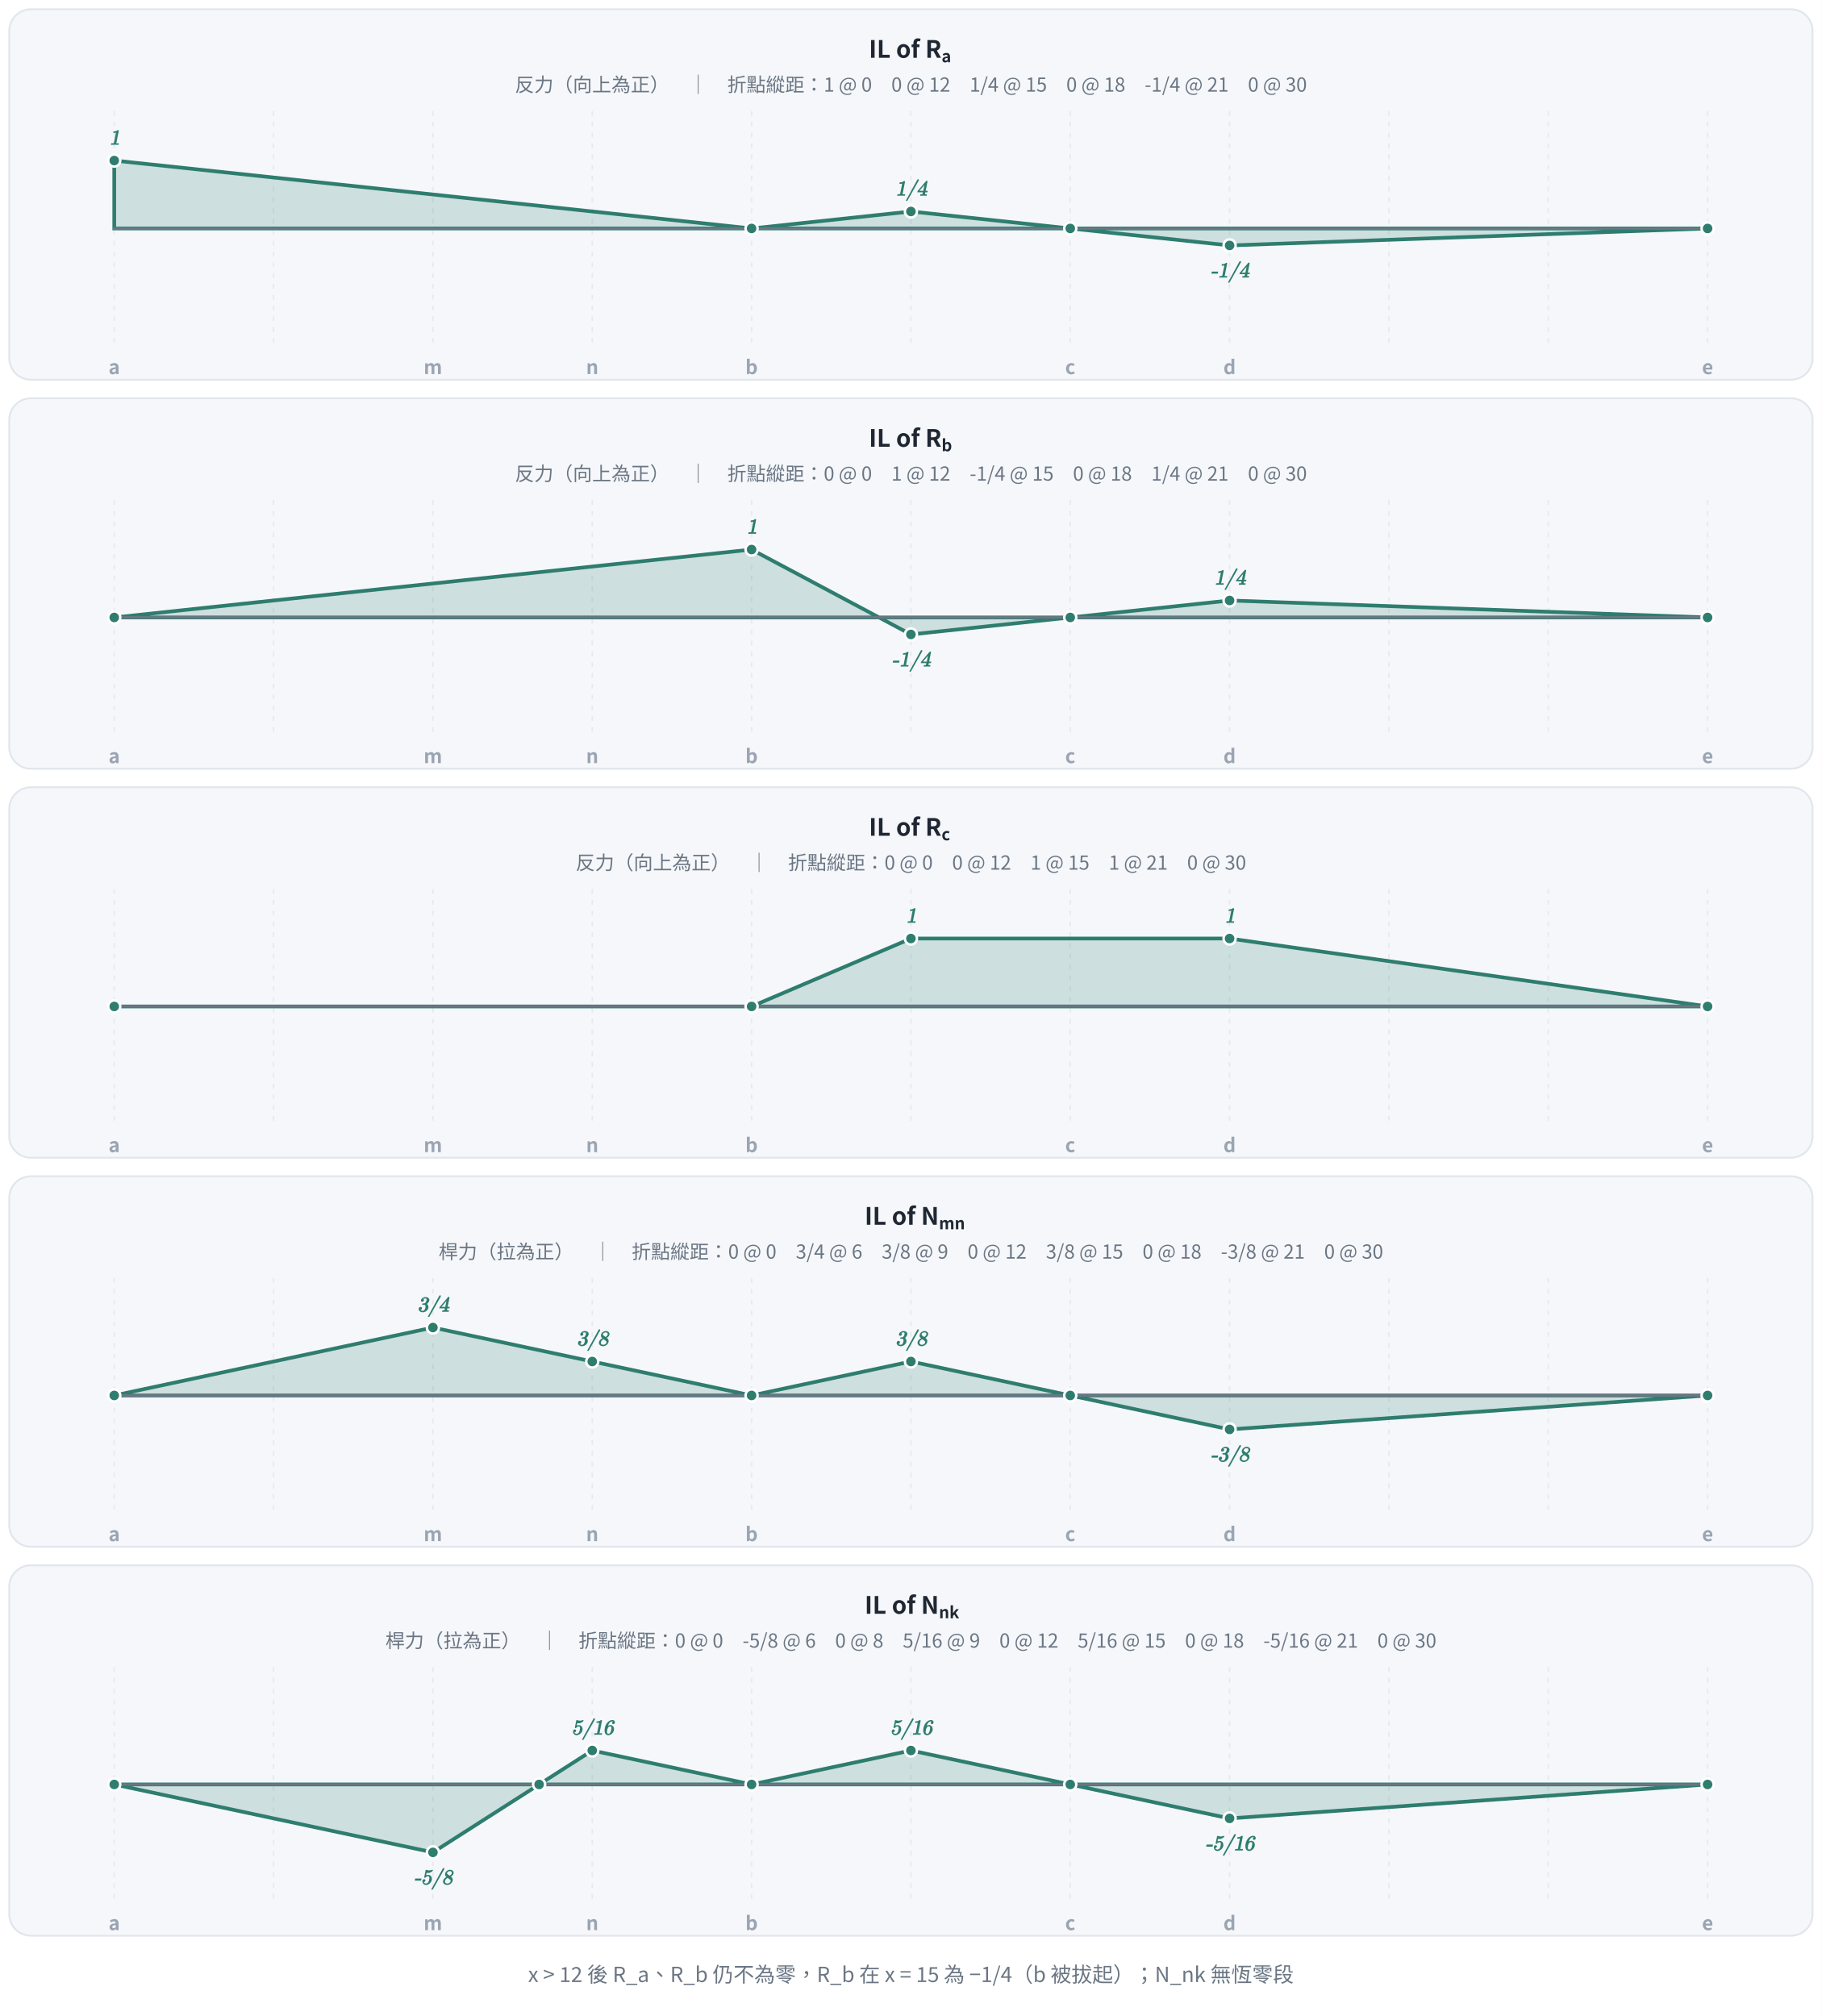
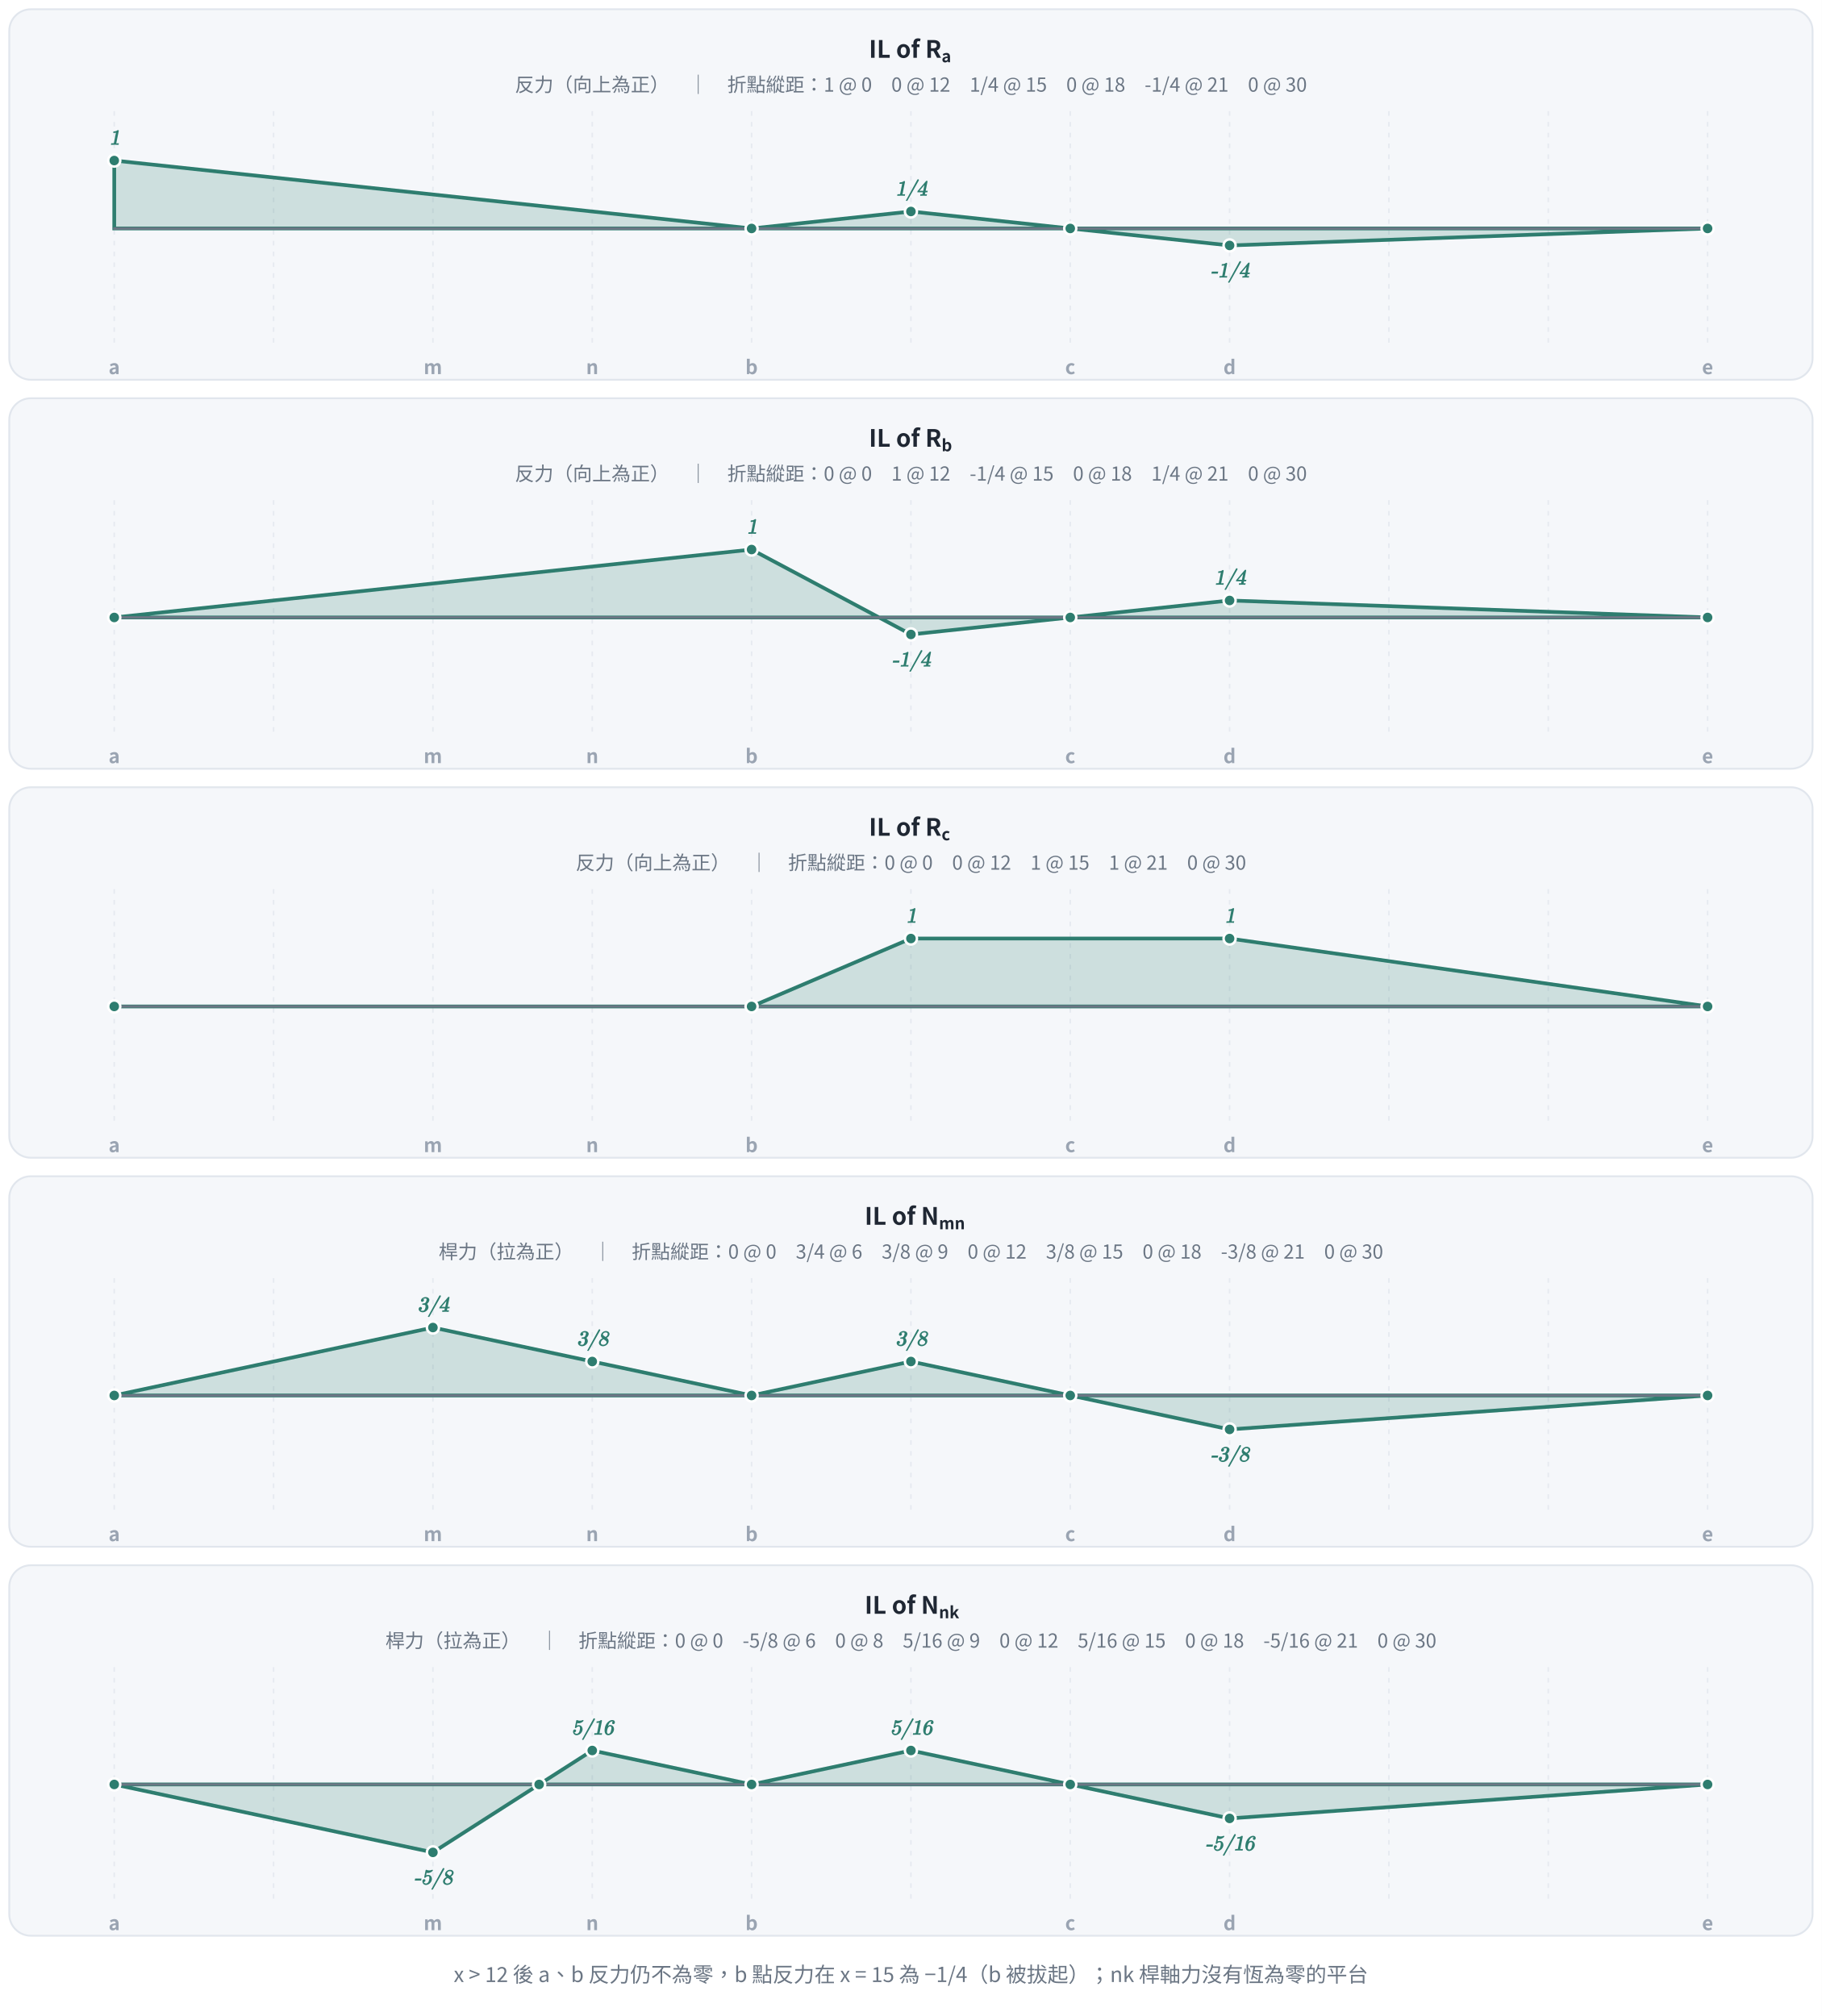
<svg xmlns="http://www.w3.org/2000/svg" width="1180" height="1306" viewBox="0 0 1180 1306">
  <defs>
    <clipPath id="sdclip0">
      <rect x="0" y="0" width="1180" height="252" />
    </clipPath>
    <clipPath id="sdclip1">
      <rect x="0" y="0" width="1180" height="252" />
    </clipPath>
    <clipPath id="sdclip2">
      <rect x="0" y="0" width="1180" height="252" />
    </clipPath>
    <clipPath id="sdclip3">
      <rect x="0" y="0" width="1180" height="252" />
    </clipPath>
    <clipPath id="sdclip4">
      <rect x="0" y="0" width="1180" height="252" />
    </clipPath>
  </defs>
  <rect width="1180" height="1306" fill="#FFFFFF" />
  <g transform="translate(0,0)" clip-path="url(#sdclip0)">
    <rect x="6" y="6" width="1168" height="240" rx="14" fill="#F5F7FA" stroke="#E1E6ED" stroke-width="1.2" />
    <text x="562.77" y="32.00" font-family="'Noto Sans CJK TC','Noto Sans TC','Microsoft JhengHei','PingFang TC','Heiti TC',sans-serif" font-size="15.5" fill="#1F2733" text-anchor="start" dominant-baseline="middle" font-weight="700">IL of R<tspan dy="4.65" font-size="10.54">a</tspan>
    </text>
    <text x="590.00" y="55.00" font-family="'Noto Sans CJK TC','Noto Sans TC','Microsoft JhengHei','PingFang TC','Heiti TC',sans-serif" font-size="12.5" fill="#6B7684" text-anchor="middle" dominant-baseline="middle" font-weight="400">反力（向上為正）　│　折點縱距：1 @ 0　0 @ 12　1/4 @ 15　0 @ 18　-1/4 @ 21　0 @ 30</text>
    <line x1="74.00" y1="72" x2="74.00" y2="222" stroke="#E6EAF0" stroke-width="1" stroke-dasharray="3 4" />
    <line x1="177.20" y1="72" x2="177.20" y2="222" stroke="#E6EAF0" stroke-width="1" stroke-dasharray="3 4" />
    <line x1="280.40" y1="72" x2="280.40" y2="222" stroke="#E6EAF0" stroke-width="1" stroke-dasharray="3 4" />
    <line x1="383.60" y1="72" x2="383.60" y2="222" stroke="#E6EAF0" stroke-width="1" stroke-dasharray="3 4" />
    <line x1="486.80" y1="72" x2="486.80" y2="222" stroke="#E6EAF0" stroke-width="1" stroke-dasharray="3 4" />
    <line x1="590.00" y1="72" x2="590.00" y2="222" stroke="#E6EAF0" stroke-width="1" stroke-dasharray="3 4" />
    <line x1="693.20" y1="72" x2="693.20" y2="222" stroke="#E6EAF0" stroke-width="1" stroke-dasharray="3 4" />
    <line x1="796.40" y1="72" x2="796.40" y2="222" stroke="#E6EAF0" stroke-width="1" stroke-dasharray="3 4" />
    <line x1="899.60" y1="72" x2="899.60" y2="222" stroke="#E6EAF0" stroke-width="1" stroke-dasharray="3 4" />
    <line x1="1002.80" y1="72" x2="1002.80" y2="222" stroke="#E6EAF0" stroke-width="1" stroke-dasharray="3 4" />
    <line x1="1106.00" y1="72" x2="1106.00" y2="222" stroke="#E6EAF0" stroke-width="1" stroke-dasharray="3 4" />
    <polygon points="74.00,148.00 74.00,104.00 486.80,148.00 590.00,137.00 693.20,148.00 796.40,159.00 1106.00,148.00 1106.00,148.00" fill="rgba(46,125,111,0.20)" stroke="#2E7D6F" stroke-width="2.4" opacity="1.0" />
    <line x1="74.00" y1="148.00" x2="1106.00" y2="148.00" stroke="#6B7684" stroke-width="1.6" stroke-linecap="round" opacity="1.0" />
    <circle cx="74.00" cy="104.00" r="3.9" fill="#2E7D6F" stroke="#FFFFFF" stroke-width="1.6" />
    <text x="74.00" y="90.00" font-family="'Latin Modern Math','Cambria Math','Times New Roman','Nimbus Roman',serif" font-size="13.5" fill="#2E7D6F" text-anchor="middle" dominant-baseline="middle" font-weight="700" font-style="italic">1</text>
    <circle cx="486.80" cy="148.00" r="3.9" fill="#2E7D6F" stroke="#FFFFFF" stroke-width="1.6" />
    <circle cx="590.00" cy="137.00" r="3.9" fill="#2E7D6F" stroke="#FFFFFF" stroke-width="1.6" />
    <text x="590.00" y="123.00" font-family="'Latin Modern Math','Cambria Math','Times New Roman','Nimbus Roman',serif" font-size="13.5" fill="#2E7D6F" text-anchor="middle" dominant-baseline="middle" font-weight="700" font-style="italic">1/4</text>
    <circle cx="693.20" cy="148.00" r="3.9" fill="#2E7D6F" stroke="#FFFFFF" stroke-width="1.6" />
    <circle cx="796.40" cy="159.00" r="3.9" fill="#2E7D6F" stroke="#FFFFFF" stroke-width="1.6" />
    <text x="796.40" y="176.00" font-family="'Latin Modern Math','Cambria Math','Times New Roman','Nimbus Roman',serif" font-size="13.5" fill="#2E7D6F" text-anchor="middle" dominant-baseline="middle" font-weight="700" font-style="italic">-1/4</text>
    <circle cx="1106.00" cy="148.00" r="3.9" fill="#2E7D6F" stroke="#FFFFFF" stroke-width="1.6" />
    <text x="74.00" y="238.00" font-family="'Noto Sans CJK TC','Noto Sans TC','Microsoft JhengHei','PingFang TC','Heiti TC',sans-serif" font-size="12.5" fill="#9AA4B2" text-anchor="middle" dominant-baseline="middle" font-weight="700">a</text>
    <text x="486.80" y="238.00" font-family="'Noto Sans CJK TC','Noto Sans TC','Microsoft JhengHei','PingFang TC','Heiti TC',sans-serif" font-size="12.5" fill="#9AA4B2" text-anchor="middle" dominant-baseline="middle" font-weight="700">b</text>
    <text x="693.20" y="238.00" font-family="'Noto Sans CJK TC','Noto Sans TC','Microsoft JhengHei','PingFang TC','Heiti TC',sans-serif" font-size="12.5" fill="#9AA4B2" text-anchor="middle" dominant-baseline="middle" font-weight="700">c</text>
    <text x="796.40" y="238.00" font-family="'Noto Sans CJK TC','Noto Sans TC','Microsoft JhengHei','PingFang TC','Heiti TC',sans-serif" font-size="12.5" fill="#9AA4B2" text-anchor="middle" dominant-baseline="middle" font-weight="700">d</text>
    <text x="1106.00" y="238.00" font-family="'Noto Sans CJK TC','Noto Sans TC','Microsoft JhengHei','PingFang TC','Heiti TC',sans-serif" font-size="12.5" fill="#9AA4B2" text-anchor="middle" dominant-baseline="middle" font-weight="700">e</text>
    <text x="280.40" y="238.00" font-family="'Noto Sans CJK TC','Noto Sans TC','Microsoft JhengHei','PingFang TC','Heiti TC',sans-serif" font-size="12.5" fill="#9AA4B2" text-anchor="middle" dominant-baseline="middle" font-weight="700">m</text>
    <text x="383.60" y="238.00" font-family="'Noto Sans CJK TC','Noto Sans TC','Microsoft JhengHei','PingFang TC','Heiti TC',sans-serif" font-size="12.5" fill="#9AA4B2" text-anchor="middle" dominant-baseline="middle" font-weight="700">n</text>
  </g>
  <g transform="translate(0,252)" clip-path="url(#sdclip1)">
    <rect x="6" y="6" width="1168" height="240" rx="14" fill="#F5F7FA" stroke="#E1E6ED" stroke-width="1.2" />
    <text x="562.77" y="32.00" font-family="'Noto Sans CJK TC','Noto Sans TC','Microsoft JhengHei','PingFang TC','Heiti TC',sans-serif" font-size="15.5" fill="#1F2733" text-anchor="start" dominant-baseline="middle" font-weight="700">IL of R<tspan dy="4.65" font-size="10.54">b</tspan>
    </text>
    <text x="590.00" y="55.00" font-family="'Noto Sans CJK TC','Noto Sans TC','Microsoft JhengHei','PingFang TC','Heiti TC',sans-serif" font-size="12.5" fill="#6B7684" text-anchor="middle" dominant-baseline="middle" font-weight="400">反力（向上為正）　│　折點縱距：0 @ 0　1 @ 12　-1/4 @ 15　0 @ 18　1/4 @ 21　0 @ 30</text>
    <line x1="74.00" y1="72" x2="74.00" y2="222" stroke="#E6EAF0" stroke-width="1" stroke-dasharray="3 4" />
    <line x1="177.20" y1="72" x2="177.20" y2="222" stroke="#E6EAF0" stroke-width="1" stroke-dasharray="3 4" />
    <line x1="280.40" y1="72" x2="280.40" y2="222" stroke="#E6EAF0" stroke-width="1" stroke-dasharray="3 4" />
    <line x1="383.60" y1="72" x2="383.60" y2="222" stroke="#E6EAF0" stroke-width="1" stroke-dasharray="3 4" />
    <line x1="486.80" y1="72" x2="486.80" y2="222" stroke="#E6EAF0" stroke-width="1" stroke-dasharray="3 4" />
    <line x1="590.00" y1="72" x2="590.00" y2="222" stroke="#E6EAF0" stroke-width="1" stroke-dasharray="3 4" />
    <line x1="693.20" y1="72" x2="693.20" y2="222" stroke="#E6EAF0" stroke-width="1" stroke-dasharray="3 4" />
    <line x1="796.40" y1="72" x2="796.40" y2="222" stroke="#E6EAF0" stroke-width="1" stroke-dasharray="3 4" />
    <line x1="899.60" y1="72" x2="899.60" y2="222" stroke="#E6EAF0" stroke-width="1" stroke-dasharray="3 4" />
    <line x1="1002.80" y1="72" x2="1002.80" y2="222" stroke="#E6EAF0" stroke-width="1" stroke-dasharray="3 4" />
    <line x1="1106.00" y1="72" x2="1106.00" y2="222" stroke="#E6EAF0" stroke-width="1" stroke-dasharray="3 4" />
    <polygon points="74.00,148.00 74.00,148.00 486.80,104.00 590.00,159.00 693.20,148.00 796.40,137.00 1106.00,148.00 1106.00,148.00" fill="rgba(46,125,111,0.20)" stroke="#2E7D6F" stroke-width="2.4" opacity="1.0" />
    <line x1="74.00" y1="148.00" x2="1106.00" y2="148.00" stroke="#6B7684" stroke-width="1.6" stroke-linecap="round" opacity="1.0" />
    <circle cx="74.00" cy="148.00" r="3.9" fill="#2E7D6F" stroke="#FFFFFF" stroke-width="1.6" />
    <circle cx="486.80" cy="104.00" r="3.9" fill="#2E7D6F" stroke="#FFFFFF" stroke-width="1.6" />
    <text x="486.80" y="90.00" font-family="'Latin Modern Math','Cambria Math','Times New Roman','Nimbus Roman',serif" font-size="13.5" fill="#2E7D6F" text-anchor="middle" dominant-baseline="middle" font-weight="700" font-style="italic">1</text>
    <circle cx="590.00" cy="159.00" r="3.9" fill="#2E7D6F" stroke="#FFFFFF" stroke-width="1.6" />
    <text x="590.00" y="176.00" font-family="'Latin Modern Math','Cambria Math','Times New Roman','Nimbus Roman',serif" font-size="13.5" fill="#2E7D6F" text-anchor="middle" dominant-baseline="middle" font-weight="700" font-style="italic">-1/4</text>
    <circle cx="693.20" cy="148.00" r="3.9" fill="#2E7D6F" stroke="#FFFFFF" stroke-width="1.6" />
    <circle cx="796.40" cy="137.00" r="3.9" fill="#2E7D6F" stroke="#FFFFFF" stroke-width="1.6" />
    <text x="796.40" y="123.00" font-family="'Latin Modern Math','Cambria Math','Times New Roman','Nimbus Roman',serif" font-size="13.5" fill="#2E7D6F" text-anchor="middle" dominant-baseline="middle" font-weight="700" font-style="italic">1/4</text>
    <circle cx="1106.00" cy="148.00" r="3.9" fill="#2E7D6F" stroke="#FFFFFF" stroke-width="1.6" />
    <text x="74.00" y="238.00" font-family="'Noto Sans CJK TC','Noto Sans TC','Microsoft JhengHei','PingFang TC','Heiti TC',sans-serif" font-size="12.5" fill="#9AA4B2" text-anchor="middle" dominant-baseline="middle" font-weight="700">a</text>
    <text x="486.80" y="238.00" font-family="'Noto Sans CJK TC','Noto Sans TC','Microsoft JhengHei','PingFang TC','Heiti TC',sans-serif" font-size="12.5" fill="#9AA4B2" text-anchor="middle" dominant-baseline="middle" font-weight="700">b</text>
    <text x="693.20" y="238.00" font-family="'Noto Sans CJK TC','Noto Sans TC','Microsoft JhengHei','PingFang TC','Heiti TC',sans-serif" font-size="12.5" fill="#9AA4B2" text-anchor="middle" dominant-baseline="middle" font-weight="700">c</text>
    <text x="796.40" y="238.00" font-family="'Noto Sans CJK TC','Noto Sans TC','Microsoft JhengHei','PingFang TC','Heiti TC',sans-serif" font-size="12.5" fill="#9AA4B2" text-anchor="middle" dominant-baseline="middle" font-weight="700">d</text>
    <text x="1106.00" y="238.00" font-family="'Noto Sans CJK TC','Noto Sans TC','Microsoft JhengHei','PingFang TC','Heiti TC',sans-serif" font-size="12.5" fill="#9AA4B2" text-anchor="middle" dominant-baseline="middle" font-weight="700">e</text>
    <text x="280.40" y="238.00" font-family="'Noto Sans CJK TC','Noto Sans TC','Microsoft JhengHei','PingFang TC','Heiti TC',sans-serif" font-size="12.5" fill="#9AA4B2" text-anchor="middle" dominant-baseline="middle" font-weight="700">m</text>
    <text x="383.60" y="238.00" font-family="'Noto Sans CJK TC','Noto Sans TC','Microsoft JhengHei','PingFang TC','Heiti TC',sans-serif" font-size="12.5" fill="#9AA4B2" text-anchor="middle" dominant-baseline="middle" font-weight="700">n</text>
  </g>
  <g transform="translate(0,504)" clip-path="url(#sdclip2)">
    <rect x="6" y="6" width="1168" height="240" rx="14" fill="#F5F7FA" stroke="#E1E6ED" stroke-width="1.2" />
    <text x="562.77" y="32.00" font-family="'Noto Sans CJK TC','Noto Sans TC','Microsoft JhengHei','PingFang TC','Heiti TC',sans-serif" font-size="15.5" fill="#1F2733" text-anchor="start" dominant-baseline="middle" font-weight="700">IL of R<tspan dy="4.65" font-size="10.54">c</tspan>
    </text>
    <text x="590.00" y="55.00" font-family="'Noto Sans CJK TC','Noto Sans TC','Microsoft JhengHei','PingFang TC','Heiti TC',sans-serif" font-size="12.5" fill="#6B7684" text-anchor="middle" dominant-baseline="middle" font-weight="400">反力（向上為正）　│　折點縱距：0 @ 0　0 @ 12　1 @ 15　1 @ 21　0 @ 30</text>
    <line x1="74.00" y1="72" x2="74.00" y2="222" stroke="#E6EAF0" stroke-width="1" stroke-dasharray="3 4" />
    <line x1="177.20" y1="72" x2="177.20" y2="222" stroke="#E6EAF0" stroke-width="1" stroke-dasharray="3 4" />
    <line x1="280.40" y1="72" x2="280.40" y2="222" stroke="#E6EAF0" stroke-width="1" stroke-dasharray="3 4" />
    <line x1="383.60" y1="72" x2="383.60" y2="222" stroke="#E6EAF0" stroke-width="1" stroke-dasharray="3 4" />
    <line x1="486.80" y1="72" x2="486.80" y2="222" stroke="#E6EAF0" stroke-width="1" stroke-dasharray="3 4" />
    <line x1="590.00" y1="72" x2="590.00" y2="222" stroke="#E6EAF0" stroke-width="1" stroke-dasharray="3 4" />
    <line x1="693.20" y1="72" x2="693.20" y2="222" stroke="#E6EAF0" stroke-width="1" stroke-dasharray="3 4" />
    <line x1="796.40" y1="72" x2="796.40" y2="222" stroke="#E6EAF0" stroke-width="1" stroke-dasharray="3 4" />
    <line x1="899.60" y1="72" x2="899.60" y2="222" stroke="#E6EAF0" stroke-width="1" stroke-dasharray="3 4" />
    <line x1="1002.80" y1="72" x2="1002.80" y2="222" stroke="#E6EAF0" stroke-width="1" stroke-dasharray="3 4" />
    <line x1="1106.00" y1="72" x2="1106.00" y2="222" stroke="#E6EAF0" stroke-width="1" stroke-dasharray="3 4" />
    <polygon points="74.00,148.00 74.00,148.00 486.80,148.00 590.00,104.00 796.40,104.00 1106.00,148.00 1106.00,148.00" fill="rgba(46,125,111,0.20)" stroke="#2E7D6F" stroke-width="2.4" opacity="1.0" />
    <line x1="74.00" y1="148.00" x2="1106.00" y2="148.00" stroke="#6B7684" stroke-width="1.6" stroke-linecap="round" opacity="1.0" />
    <circle cx="74.00" cy="148.00" r="3.9" fill="#2E7D6F" stroke="#FFFFFF" stroke-width="1.6" />
    <circle cx="486.80" cy="148.00" r="3.9" fill="#2E7D6F" stroke="#FFFFFF" stroke-width="1.6" />
    <circle cx="590.00" cy="104.00" r="3.9" fill="#2E7D6F" stroke="#FFFFFF" stroke-width="1.6" />
    <text x="590.00" y="90.00" font-family="'Latin Modern Math','Cambria Math','Times New Roman','Nimbus Roman',serif" font-size="13.5" fill="#2E7D6F" text-anchor="middle" dominant-baseline="middle" font-weight="700" font-style="italic">1</text>
    <circle cx="796.40" cy="104.00" r="3.9" fill="#2E7D6F" stroke="#FFFFFF" stroke-width="1.6" />
    <text x="796.40" y="90.00" font-family="'Latin Modern Math','Cambria Math','Times New Roman','Nimbus Roman',serif" font-size="13.5" fill="#2E7D6F" text-anchor="middle" dominant-baseline="middle" font-weight="700" font-style="italic">1</text>
    <circle cx="1106.00" cy="148.00" r="3.9" fill="#2E7D6F" stroke="#FFFFFF" stroke-width="1.6" />
    <text x="74.00" y="238.00" font-family="'Noto Sans CJK TC','Noto Sans TC','Microsoft JhengHei','PingFang TC','Heiti TC',sans-serif" font-size="12.5" fill="#9AA4B2" text-anchor="middle" dominant-baseline="middle" font-weight="700">a</text>
    <text x="486.80" y="238.00" font-family="'Noto Sans CJK TC','Noto Sans TC','Microsoft JhengHei','PingFang TC','Heiti TC',sans-serif" font-size="12.5" fill="#9AA4B2" text-anchor="middle" dominant-baseline="middle" font-weight="700">b</text>
    <text x="693.20" y="238.00" font-family="'Noto Sans CJK TC','Noto Sans TC','Microsoft JhengHei','PingFang TC','Heiti TC',sans-serif" font-size="12.5" fill="#9AA4B2" text-anchor="middle" dominant-baseline="middle" font-weight="700">c</text>
    <text x="796.40" y="238.00" font-family="'Noto Sans CJK TC','Noto Sans TC','Microsoft JhengHei','PingFang TC','Heiti TC',sans-serif" font-size="12.5" fill="#9AA4B2" text-anchor="middle" dominant-baseline="middle" font-weight="700">d</text>
    <text x="1106.00" y="238.00" font-family="'Noto Sans CJK TC','Noto Sans TC','Microsoft JhengHei','PingFang TC','Heiti TC',sans-serif" font-size="12.5" fill="#9AA4B2" text-anchor="middle" dominant-baseline="middle" font-weight="700">e</text>
    <text x="280.40" y="238.00" font-family="'Noto Sans CJK TC','Noto Sans TC','Microsoft JhengHei','PingFang TC','Heiti TC',sans-serif" font-size="12.5" fill="#9AA4B2" text-anchor="middle" dominant-baseline="middle" font-weight="700">m</text>
    <text x="383.60" y="238.00" font-family="'Noto Sans CJK TC','Noto Sans TC','Microsoft JhengHei','PingFang TC','Heiti TC',sans-serif" font-size="12.5" fill="#9AA4B2" text-anchor="middle" dominant-baseline="middle" font-weight="700">n</text>
  </g>
  <g transform="translate(0,756)" clip-path="url(#sdclip3)">
    <rect x="6" y="6" width="1168" height="240" rx="14" fill="#F5F7FA" stroke="#E1E6ED" stroke-width="1.2" />
    <text x="560.03" y="32.00" font-family="'Noto Sans CJK TC','Noto Sans TC','Microsoft JhengHei','PingFang TC','Heiti TC',sans-serif" font-size="15.5" fill="#1F2733" text-anchor="start" dominant-baseline="middle" font-weight="700">IL of N<tspan dy="4.65" font-size="10.54">mn</tspan>
    </text>
    <text x="590.00" y="55.00" font-family="'Noto Sans CJK TC','Noto Sans TC','Microsoft JhengHei','PingFang TC','Heiti TC',sans-serif" font-size="12.5" fill="#6B7684" text-anchor="middle" dominant-baseline="middle" font-weight="400">桿力（拉為正）　│　折點縱距：0 @ 0　3/4 @ 6　3/8 @ 9　0 @ 12　3/8 @ 15　0 @ 18　-3/8 @ 21　0 @ 30</text>
    <line x1="74.00" y1="72" x2="74.00" y2="222" stroke="#E6EAF0" stroke-width="1" stroke-dasharray="3 4" />
    <line x1="177.20" y1="72" x2="177.20" y2="222" stroke="#E6EAF0" stroke-width="1" stroke-dasharray="3 4" />
    <line x1="280.40" y1="72" x2="280.40" y2="222" stroke="#E6EAF0" stroke-width="1" stroke-dasharray="3 4" />
    <line x1="383.60" y1="72" x2="383.60" y2="222" stroke="#E6EAF0" stroke-width="1" stroke-dasharray="3 4" />
    <line x1="486.80" y1="72" x2="486.80" y2="222" stroke="#E6EAF0" stroke-width="1" stroke-dasharray="3 4" />
    <line x1="590.00" y1="72" x2="590.00" y2="222" stroke="#E6EAF0" stroke-width="1" stroke-dasharray="3 4" />
    <line x1="693.20" y1="72" x2="693.20" y2="222" stroke="#E6EAF0" stroke-width="1" stroke-dasharray="3 4" />
    <line x1="796.40" y1="72" x2="796.40" y2="222" stroke="#E6EAF0" stroke-width="1" stroke-dasharray="3 4" />
    <line x1="899.60" y1="72" x2="899.60" y2="222" stroke="#E6EAF0" stroke-width="1" stroke-dasharray="3 4" />
    <line x1="1002.80" y1="72" x2="1002.80" y2="222" stroke="#E6EAF0" stroke-width="1" stroke-dasharray="3 4" />
    <line x1="1106.00" y1="72" x2="1106.00" y2="222" stroke="#E6EAF0" stroke-width="1" stroke-dasharray="3 4" />
    <polygon points="74.00,148.00 74.00,148.00 280.40,104.00 383.60,126.00 486.80,148.00 590.00,126.00 693.20,148.00 796.40,170.00 1106.00,148.00 1106.00,148.00" fill="rgba(46,125,111,0.20)" stroke="#2E7D6F" stroke-width="2.4" opacity="1.0" />
    <line x1="74.00" y1="148.00" x2="1106.00" y2="148.00" stroke="#6B7684" stroke-width="1.6" stroke-linecap="round" opacity="1.0" />
    <circle cx="74.00" cy="148.00" r="3.9" fill="#2E7D6F" stroke="#FFFFFF" stroke-width="1.6" />
    <circle cx="280.40" cy="104.00" r="3.9" fill="#2E7D6F" stroke="#FFFFFF" stroke-width="1.6" />
    <text x="280.40" y="90.00" font-family="'Latin Modern Math','Cambria Math','Times New Roman','Nimbus Roman',serif" font-size="13.5" fill="#2E7D6F" text-anchor="middle" dominant-baseline="middle" font-weight="700" font-style="italic">3/4</text>
    <circle cx="383.60" cy="126.00" r="3.9" fill="#2E7D6F" stroke="#FFFFFF" stroke-width="1.6" />
    <text x="383.60" y="112.00" font-family="'Latin Modern Math','Cambria Math','Times New Roman','Nimbus Roman',serif" font-size="13.5" fill="#2E7D6F" text-anchor="middle" dominant-baseline="middle" font-weight="700" font-style="italic">3/8</text>
    <circle cx="486.80" cy="148.00" r="3.9" fill="#2E7D6F" stroke="#FFFFFF" stroke-width="1.6" />
    <circle cx="590.00" cy="126.00" r="3.9" fill="#2E7D6F" stroke="#FFFFFF" stroke-width="1.6" />
    <text x="590.00" y="112.00" font-family="'Latin Modern Math','Cambria Math','Times New Roman','Nimbus Roman',serif" font-size="13.5" fill="#2E7D6F" text-anchor="middle" dominant-baseline="middle" font-weight="700" font-style="italic">3/8</text>
    <circle cx="693.20" cy="148.00" r="3.9" fill="#2E7D6F" stroke="#FFFFFF" stroke-width="1.6" />
    <circle cx="796.40" cy="170.00" r="3.9" fill="#2E7D6F" stroke="#FFFFFF" stroke-width="1.6" />
    <text x="796.40" y="187.00" font-family="'Latin Modern Math','Cambria Math','Times New Roman','Nimbus Roman',serif" font-size="13.5" fill="#2E7D6F" text-anchor="middle" dominant-baseline="middle" font-weight="700" font-style="italic">-3/8</text>
    <circle cx="1106.00" cy="148.00" r="3.9" fill="#2E7D6F" stroke="#FFFFFF" stroke-width="1.6" />
    <text x="74.00" y="238.00" font-family="'Noto Sans CJK TC','Noto Sans TC','Microsoft JhengHei','PingFang TC','Heiti TC',sans-serif" font-size="12.5" fill="#9AA4B2" text-anchor="middle" dominant-baseline="middle" font-weight="700">a</text>
    <text x="486.80" y="238.00" font-family="'Noto Sans CJK TC','Noto Sans TC','Microsoft JhengHei','PingFang TC','Heiti TC',sans-serif" font-size="12.5" fill="#9AA4B2" text-anchor="middle" dominant-baseline="middle" font-weight="700">b</text>
    <text x="693.20" y="238.00" font-family="'Noto Sans CJK TC','Noto Sans TC','Microsoft JhengHei','PingFang TC','Heiti TC',sans-serif" font-size="12.5" fill="#9AA4B2" text-anchor="middle" dominant-baseline="middle" font-weight="700">c</text>
    <text x="796.40" y="238.00" font-family="'Noto Sans CJK TC','Noto Sans TC','Microsoft JhengHei','PingFang TC','Heiti TC',sans-serif" font-size="12.5" fill="#9AA4B2" text-anchor="middle" dominant-baseline="middle" font-weight="700">d</text>
    <text x="1106.00" y="238.00" font-family="'Noto Sans CJK TC','Noto Sans TC','Microsoft JhengHei','PingFang TC','Heiti TC',sans-serif" font-size="12.5" fill="#9AA4B2" text-anchor="middle" dominant-baseline="middle" font-weight="700">e</text>
    <text x="280.40" y="238.00" font-family="'Noto Sans CJK TC','Noto Sans TC','Microsoft JhengHei','PingFang TC','Heiti TC',sans-serif" font-size="12.5" fill="#9AA4B2" text-anchor="middle" dominant-baseline="middle" font-weight="700">m</text>
    <text x="383.60" y="238.00" font-family="'Noto Sans CJK TC','Noto Sans TC','Microsoft JhengHei','PingFang TC','Heiti TC',sans-serif" font-size="12.5" fill="#9AA4B2" text-anchor="middle" dominant-baseline="middle" font-weight="700">n</text>
  </g>
  <g transform="translate(0,1008)" clip-path="url(#sdclip4)">
    <rect x="6" y="6" width="1168" height="240" rx="14" fill="#F5F7FA" stroke="#E1E6ED" stroke-width="1.2" />
    <text x="560.03" y="32.00" font-family="'Noto Sans CJK TC','Noto Sans TC','Microsoft JhengHei','PingFang TC','Heiti TC',sans-serif" font-size="15.5" fill="#1F2733" text-anchor="start" dominant-baseline="middle" font-weight="700">IL of N<tspan dy="4.65" font-size="10.54">nk</tspan>
    </text>
    <text x="590.00" y="55.00" font-family="'Noto Sans CJK TC','Noto Sans TC','Microsoft JhengHei','PingFang TC','Heiti TC',sans-serif" font-size="12.5" fill="#6B7684" text-anchor="middle" dominant-baseline="middle" font-weight="400">桿力（拉為正）　│　折點縱距：0 @ 0　-5/8 @ 6　0 @ 8　5/16 @ 9　0 @ 12　5/16 @ 15　0 @ 18　-5/16 @ 21　0 @ 30</text>
    <line x1="74.00" y1="72" x2="74.00" y2="222" stroke="#E6EAF0" stroke-width="1" stroke-dasharray="3 4" />
    <line x1="177.20" y1="72" x2="177.20" y2="222" stroke="#E6EAF0" stroke-width="1" stroke-dasharray="3 4" />
    <line x1="280.40" y1="72" x2="280.40" y2="222" stroke="#E6EAF0" stroke-width="1" stroke-dasharray="3 4" />
    <line x1="383.60" y1="72" x2="383.60" y2="222" stroke="#E6EAF0" stroke-width="1" stroke-dasharray="3 4" />
    <line x1="486.80" y1="72" x2="486.80" y2="222" stroke="#E6EAF0" stroke-width="1" stroke-dasharray="3 4" />
    <line x1="590.00" y1="72" x2="590.00" y2="222" stroke="#E6EAF0" stroke-width="1" stroke-dasharray="3 4" />
    <line x1="693.20" y1="72" x2="693.20" y2="222" stroke="#E6EAF0" stroke-width="1" stroke-dasharray="3 4" />
    <line x1="796.40" y1="72" x2="796.40" y2="222" stroke="#E6EAF0" stroke-width="1" stroke-dasharray="3 4" />
    <line x1="899.60" y1="72" x2="899.60" y2="222" stroke="#E6EAF0" stroke-width="1" stroke-dasharray="3 4" />
    <line x1="1002.80" y1="72" x2="1002.80" y2="222" stroke="#E6EAF0" stroke-width="1" stroke-dasharray="3 4" />
    <line x1="1106.00" y1="72" x2="1106.00" y2="222" stroke="#E6EAF0" stroke-width="1" stroke-dasharray="3 4" />
    <polygon points="74.00,148.00 74.00,148.00 280.40,192.00 349.20,148.00 383.60,126.00 486.80,148.00 590.00,126.00 693.20,148.00 796.40,170.00 1106.00,148.00 1106.00,148.00" fill="rgba(46,125,111,0.20)" stroke="#2E7D6F" stroke-width="2.4" opacity="1.0" />
    <line x1="74.00" y1="148.00" x2="1106.00" y2="148.00" stroke="#6B7684" stroke-width="1.6" stroke-linecap="round" opacity="1.0" />
    <circle cx="74.00" cy="148.00" r="3.9" fill="#2E7D6F" stroke="#FFFFFF" stroke-width="1.6" />
    <circle cx="280.40" cy="192.00" r="3.9" fill="#2E7D6F" stroke="#FFFFFF" stroke-width="1.6" />
    <text x="280.40" y="209.00" font-family="'Latin Modern Math','Cambria Math','Times New Roman','Nimbus Roman',serif" font-size="13.5" fill="#2E7D6F" text-anchor="middle" dominant-baseline="middle" font-weight="700" font-style="italic">-5/8</text>
    <circle cx="349.20" cy="148.00" r="3.9" fill="#2E7D6F" stroke="#FFFFFF" stroke-width="1.6" />
    <circle cx="383.60" cy="126.00" r="3.9" fill="#2E7D6F" stroke="#FFFFFF" stroke-width="1.6" />
    <text x="383.60" y="112.00" font-family="'Latin Modern Math','Cambria Math','Times New Roman','Nimbus Roman',serif" font-size="13.5" fill="#2E7D6F" text-anchor="middle" dominant-baseline="middle" font-weight="700" font-style="italic">5/16</text>
    <circle cx="486.80" cy="148.00" r="3.9" fill="#2E7D6F" stroke="#FFFFFF" stroke-width="1.6" />
    <circle cx="590.00" cy="126.00" r="3.9" fill="#2E7D6F" stroke="#FFFFFF" stroke-width="1.6" />
    <text x="590.00" y="112.00" font-family="'Latin Modern Math','Cambria Math','Times New Roman','Nimbus Roman',serif" font-size="13.5" fill="#2E7D6F" text-anchor="middle" dominant-baseline="middle" font-weight="700" font-style="italic">5/16</text>
    <circle cx="693.20" cy="148.00" r="3.9" fill="#2E7D6F" stroke="#FFFFFF" stroke-width="1.6" />
    <circle cx="796.40" cy="170.00" r="3.9" fill="#2E7D6F" stroke="#FFFFFF" stroke-width="1.6" />
    <text x="796.40" y="187.00" font-family="'Latin Modern Math','Cambria Math','Times New Roman','Nimbus Roman',serif" font-size="13.5" fill="#2E7D6F" text-anchor="middle" dominant-baseline="middle" font-weight="700" font-style="italic">-5/16</text>
    <circle cx="1106.00" cy="148.00" r="3.9" fill="#2E7D6F" stroke="#FFFFFF" stroke-width="1.6" />
    <text x="74.00" y="238.00" font-family="'Noto Sans CJK TC','Noto Sans TC','Microsoft JhengHei','PingFang TC','Heiti TC',sans-serif" font-size="12.5" fill="#9AA4B2" text-anchor="middle" dominant-baseline="middle" font-weight="700">a</text>
    <text x="486.80" y="238.00" font-family="'Noto Sans CJK TC','Noto Sans TC','Microsoft JhengHei','PingFang TC','Heiti TC',sans-serif" font-size="12.5" fill="#9AA4B2" text-anchor="middle" dominant-baseline="middle" font-weight="700">b</text>
    <text x="693.20" y="238.00" font-family="'Noto Sans CJK TC','Noto Sans TC','Microsoft JhengHei','PingFang TC','Heiti TC',sans-serif" font-size="12.5" fill="#9AA4B2" text-anchor="middle" dominant-baseline="middle" font-weight="700">c</text>
    <text x="796.40" y="238.00" font-family="'Noto Sans CJK TC','Noto Sans TC','Microsoft JhengHei','PingFang TC','Heiti TC',sans-serif" font-size="12.5" fill="#9AA4B2" text-anchor="middle" dominant-baseline="middle" font-weight="700">d</text>
    <text x="1106.00" y="238.00" font-family="'Noto Sans CJK TC','Noto Sans TC','Microsoft JhengHei','PingFang TC','Heiti TC',sans-serif" font-size="12.5" fill="#9AA4B2" text-anchor="middle" dominant-baseline="middle" font-weight="700">e</text>
    <text x="280.40" y="238.00" font-family="'Noto Sans CJK TC','Noto Sans TC','Microsoft JhengHei','PingFang TC','Heiti TC',sans-serif" font-size="12.5" fill="#9AA4B2" text-anchor="middle" dominant-baseline="middle" font-weight="700">m</text>
    <text x="383.60" y="238.00" font-family="'Noto Sans CJK TC','Noto Sans TC','Microsoft JhengHei','PingFang TC','Heiti TC',sans-serif" font-size="12.5" fill="#9AA4B2" text-anchor="middle" dominant-baseline="middle" font-weight="700">n</text>
  </g>
-   <text x="590.0" y="1284" font-family="'Noto Sans CJK TC','Noto Sans TC','Microsoft JhengHei','PingFang TC','Heiti TC',sans-serif" font-size="13.5" fill="#6B7684" text-anchor="middle">x &gt; 12 後 R_a、R_b 仍不為零，R_b 在 x = 15 為 −1/4（b 被拔起）；N_nk 無恆零段</text>
+   <text x="590.0" y="1284" font-family="'Noto Sans CJK TC','Noto Sans TC','Microsoft JhengHei','PingFang TC','Heiti TC',sans-serif" font-size="13.5" fill="#6B7684" text-anchor="middle">x &gt; 12 後 a、b 反力仍不為零，b 點反力在 x = 15 為 −1/4（b 被拔起）；nk 桿軸力沒有恆為零的平台</text>
</svg>
